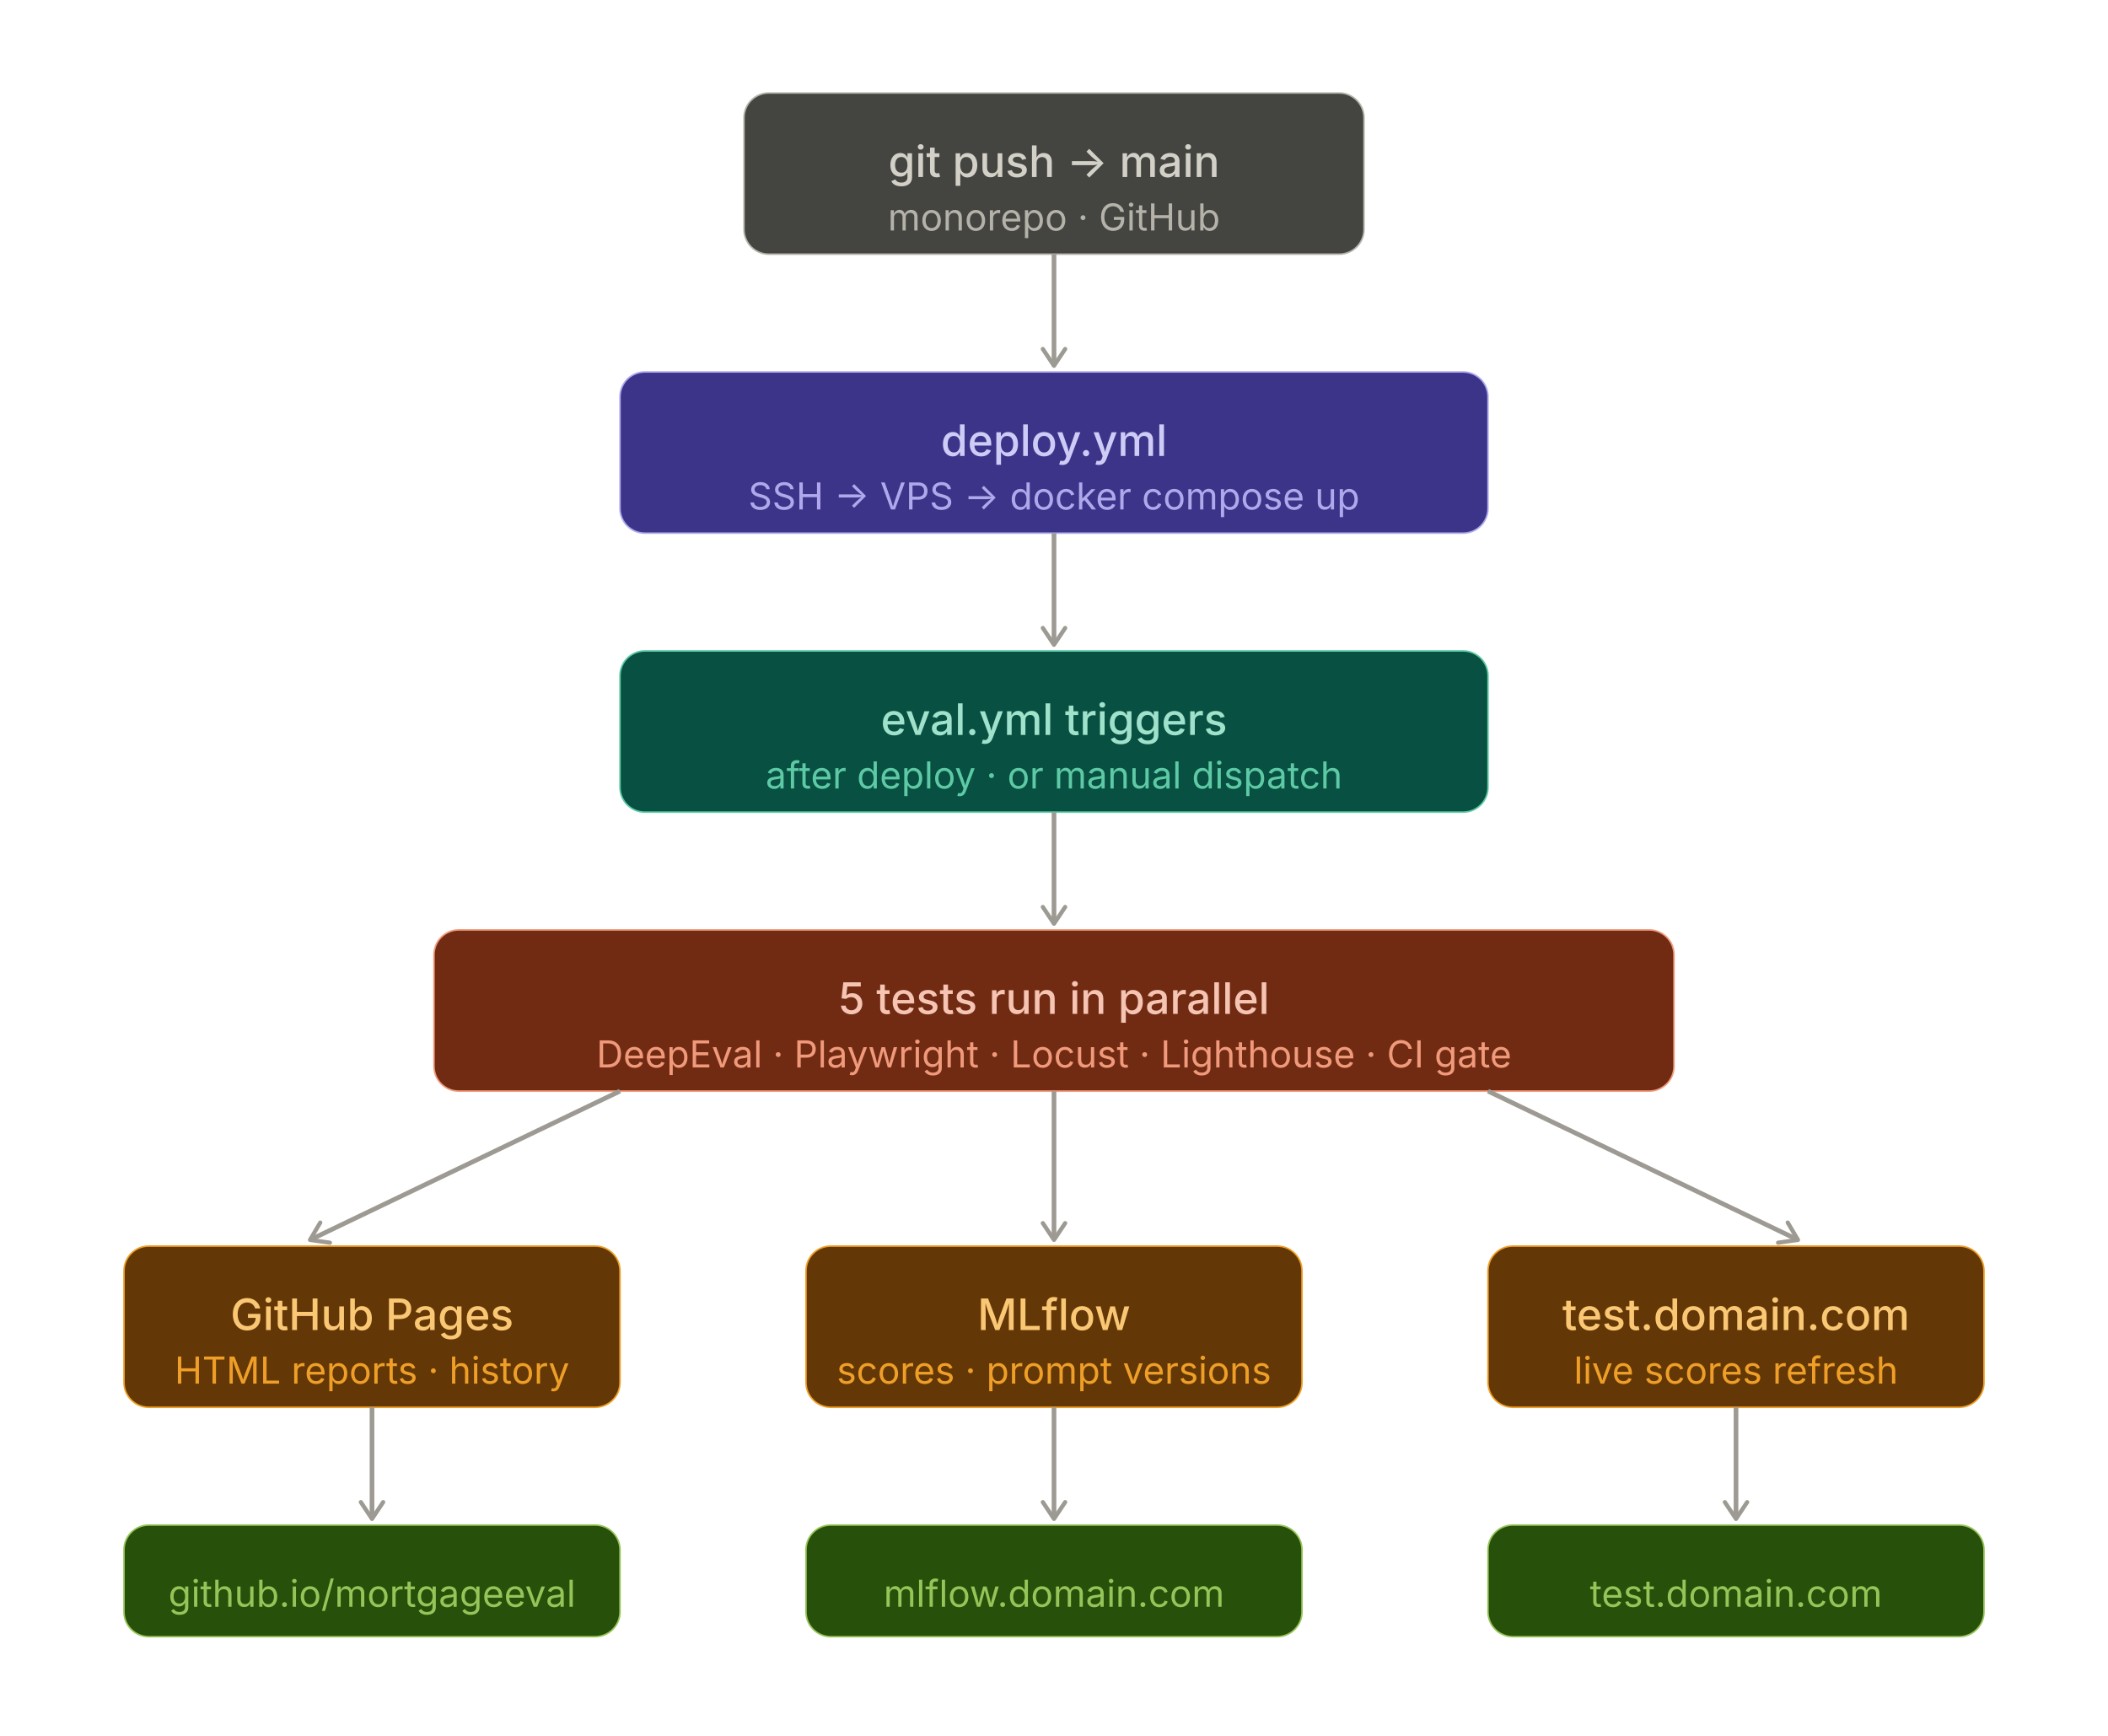
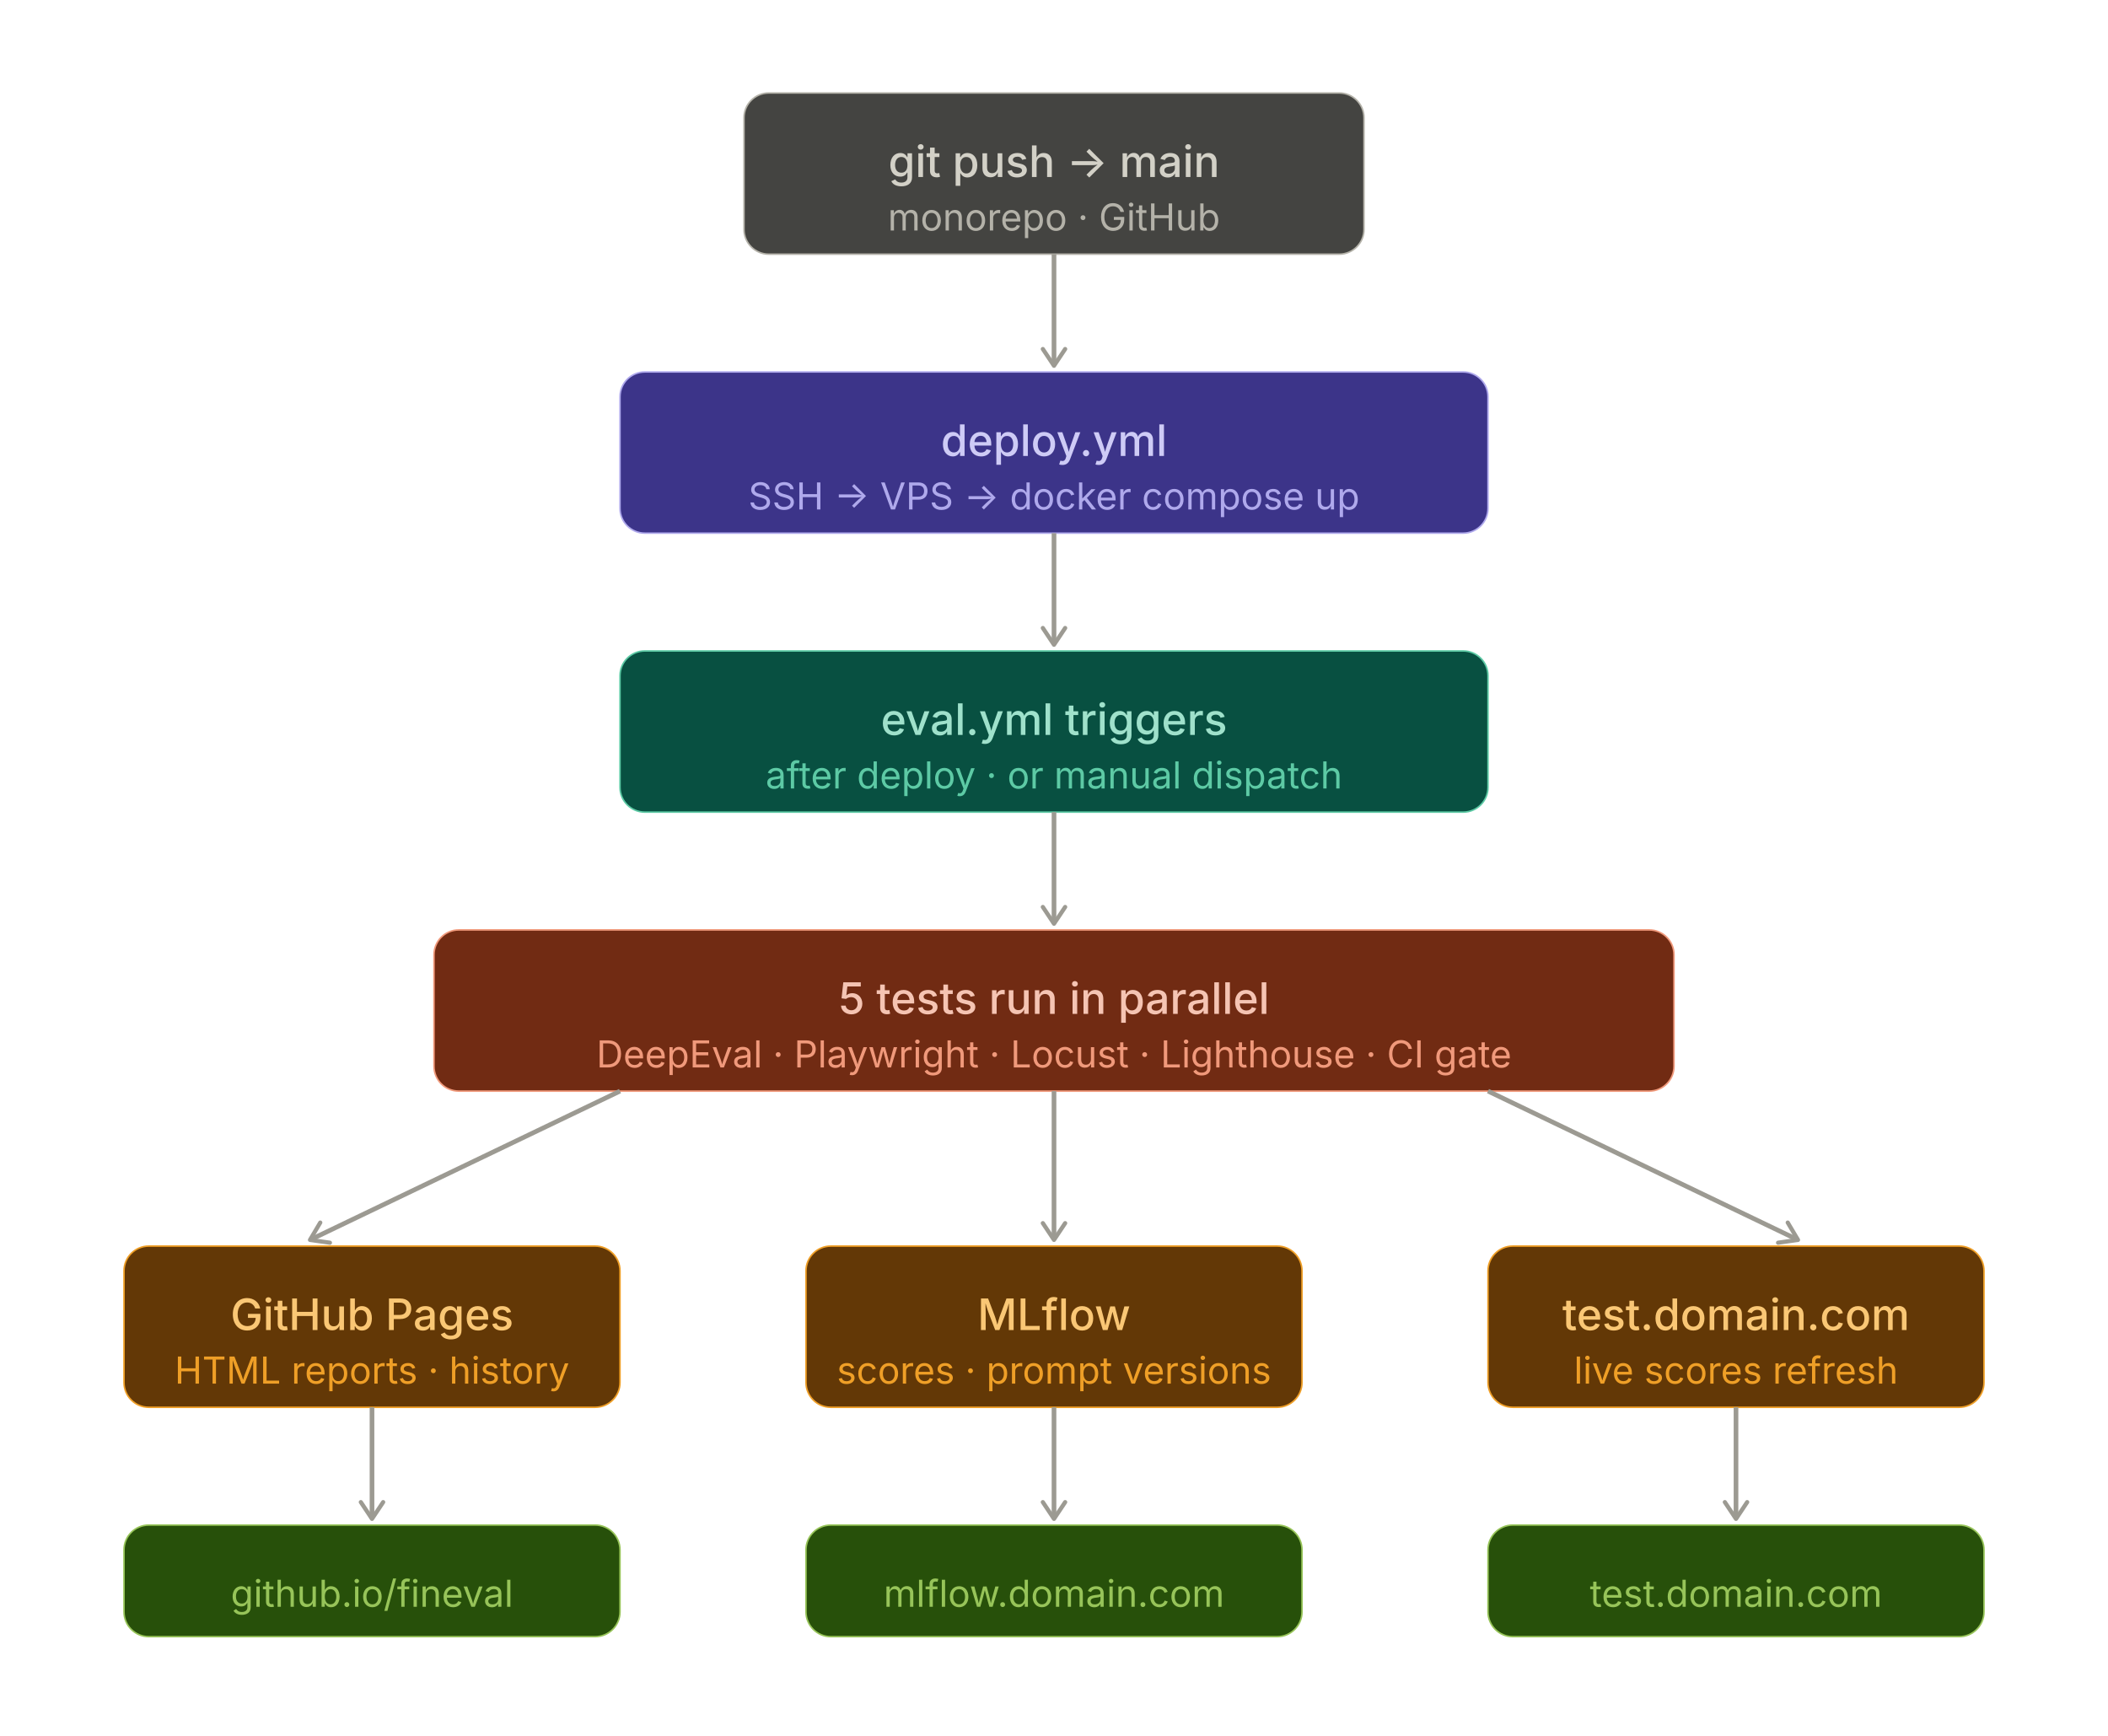
<svg xmlns="http://www.w3.org/2000/svg" width="100%" viewBox="0 0 680 560" role="img" style="">
  <defs>
    <marker id="arrow" viewBox="0 0 10 10" refX="8" refY="5" markerWidth="6" markerHeight="6" orient="auto-start-reverse">
      <path d="M2 1L8 5L2 9" fill="none" stroke="context-stroke" stroke-width="1.5" stroke-linecap="round" stroke-linejoin="round" />
    </marker>
  </defs>
  <g style="fill:rgb(0, 0, 0);stroke:none;color:rgb(255, 255, 255);stroke-width:1px;stroke-linecap:butt;stroke-linejoin:miter;opacity:1;font-family:&quot;Anthropic Sans&quot;, -apple-system, &quot;system-ui&quot;, &quot;Segoe UI&quot;, sans-serif;font-size:16px;font-weight:400;text-anchor:start;dominant-baseline:auto">
    <rect x="240" y="30" width="200" height="52" rx="8" stroke-width="0.5" style="fill:rgb(68, 68, 65);stroke:rgb(180, 178, 169);color:rgb(255, 255, 255);stroke-width:0.5px;stroke-linecap:butt;stroke-linejoin:miter;opacity:1;font-family:&quot;Anthropic Sans&quot;, -apple-system, &quot;system-ui&quot;, &quot;Segoe UI&quot;, sans-serif;font-size:16px;font-weight:400;text-anchor:start;dominant-baseline:auto" />
    <text x="340" y="52" text-anchor="middle" dominant-baseline="central" style="fill:rgb(211, 209, 199);stroke:none;color:rgb(255, 255, 255);stroke-width:1px;stroke-linecap:butt;stroke-linejoin:miter;opacity:1;font-family:&quot;Anthropic Sans&quot;, -apple-system, &quot;system-ui&quot;, &quot;Segoe UI&quot;, sans-serif;font-size:14px;font-weight:500;text-anchor:middle;dominant-baseline:central">git push → main</text>
    <text x="340" y="70" text-anchor="middle" dominant-baseline="central" style="fill:rgb(180, 178, 169);stroke:none;color:rgb(255, 255, 255);stroke-width:1px;stroke-linecap:butt;stroke-linejoin:miter;opacity:1;font-family:&quot;Anthropic Sans&quot;, -apple-system, &quot;system-ui&quot;, &quot;Segoe UI&quot;, sans-serif;font-size:12px;font-weight:400;text-anchor:middle;dominant-baseline:central">monorepo · GitHub</text>
  </g>
  <line x1="340" y1="82" x2="340" y2="118" marker-end="url(#arrow)" style="fill:none;stroke:rgb(156, 154, 146);color:rgb(255, 255, 255);stroke-width:1.5px;stroke-linecap:butt;stroke-linejoin:miter;opacity:1;font-family:&quot;Anthropic Sans&quot;, -apple-system, &quot;system-ui&quot;, &quot;Segoe UI&quot;, sans-serif;font-size:16px;font-weight:400;text-anchor:start;dominant-baseline:auto" />
  <g style="fill:rgb(0, 0, 0);stroke:none;color:rgb(255, 255, 255);stroke-width:1px;stroke-linecap:butt;stroke-linejoin:miter;opacity:1;font-family:&quot;Anthropic Sans&quot;, -apple-system, &quot;system-ui&quot;, &quot;Segoe UI&quot;, sans-serif;font-size:16px;font-weight:400;text-anchor:start;dominant-baseline:auto">
    <rect x="200" y="120" width="280" height="52" rx="8" stroke-width="0.5" style="fill:rgb(60, 52, 137);stroke:rgb(175, 169, 236);color:rgb(255, 255, 255);stroke-width:0.5px;stroke-linecap:butt;stroke-linejoin:miter;opacity:1;font-family:&quot;Anthropic Sans&quot;, -apple-system, &quot;system-ui&quot;, &quot;Segoe UI&quot;, sans-serif;font-size:16px;font-weight:400;text-anchor:start;dominant-baseline:auto" />
    <text x="340" y="142" text-anchor="middle" dominant-baseline="central" style="fill:rgb(206, 203, 246);stroke:none;color:rgb(255, 255, 255);stroke-width:1px;stroke-linecap:butt;stroke-linejoin:miter;opacity:1;font-family:&quot;Anthropic Sans&quot;, -apple-system, &quot;system-ui&quot;, &quot;Segoe UI&quot;, sans-serif;font-size:14px;font-weight:500;text-anchor:middle;dominant-baseline:central">deploy.yml</text>
    <text x="340" y="160" text-anchor="middle" dominant-baseline="central" style="fill:rgb(175, 169, 236);stroke:none;color:rgb(255, 255, 255);stroke-width:1px;stroke-linecap:butt;stroke-linejoin:miter;opacity:1;font-family:&quot;Anthropic Sans&quot;, -apple-system, &quot;system-ui&quot;, &quot;Segoe UI&quot;, sans-serif;font-size:12px;font-weight:400;text-anchor:middle;dominant-baseline:central">SSH → VPS → docker compose up</text>
  </g>
  <line x1="340" y1="172" x2="340" y2="208" marker-end="url(#arrow)" style="fill:none;stroke:rgb(156, 154, 146);color:rgb(255, 255, 255);stroke-width:1.5px;stroke-linecap:butt;stroke-linejoin:miter;opacity:1;font-family:&quot;Anthropic Sans&quot;, -apple-system, &quot;system-ui&quot;, &quot;Segoe UI&quot;, sans-serif;font-size:16px;font-weight:400;text-anchor:start;dominant-baseline:auto" />
  <g style="fill:rgb(0, 0, 0);stroke:none;color:rgb(255, 255, 255);stroke-width:1px;stroke-linecap:butt;stroke-linejoin:miter;opacity:1;font-family:&quot;Anthropic Sans&quot;, -apple-system, &quot;system-ui&quot;, &quot;Segoe UI&quot;, sans-serif;font-size:16px;font-weight:400;text-anchor:start;dominant-baseline:auto">
    <rect x="200" y="210" width="280" height="52" rx="8" stroke-width="0.5" style="fill:rgb(8, 80, 65);stroke:rgb(93, 202, 165);color:rgb(255, 255, 255);stroke-width:0.5px;stroke-linecap:butt;stroke-linejoin:miter;opacity:1;font-family:&quot;Anthropic Sans&quot;, -apple-system, &quot;system-ui&quot;, &quot;Segoe UI&quot;, sans-serif;font-size:16px;font-weight:400;text-anchor:start;dominant-baseline:auto" />
    <text x="340" y="232" text-anchor="middle" dominant-baseline="central" style="fill:rgb(159, 225, 203);stroke:none;color:rgb(255, 255, 255);stroke-width:1px;stroke-linecap:butt;stroke-linejoin:miter;opacity:1;font-family:&quot;Anthropic Sans&quot;, -apple-system, &quot;system-ui&quot;, &quot;Segoe UI&quot;, sans-serif;font-size:14px;font-weight:500;text-anchor:middle;dominant-baseline:central">eval.yml triggers</text>
    <text x="340" y="250" text-anchor="middle" dominant-baseline="central" style="fill:rgb(93, 202, 165);stroke:none;color:rgb(255, 255, 255);stroke-width:1px;stroke-linecap:butt;stroke-linejoin:miter;opacity:1;font-family:&quot;Anthropic Sans&quot;, -apple-system, &quot;system-ui&quot;, &quot;Segoe UI&quot;, sans-serif;font-size:12px;font-weight:400;text-anchor:middle;dominant-baseline:central">after deploy · or manual dispatch</text>
  </g>
  <line x1="340" y1="262" x2="340" y2="298" marker-end="url(#arrow)" style="fill:none;stroke:rgb(156, 154, 146);color:rgb(255, 255, 255);stroke-width:1.5px;stroke-linecap:butt;stroke-linejoin:miter;opacity:1;font-family:&quot;Anthropic Sans&quot;, -apple-system, &quot;system-ui&quot;, &quot;Segoe UI&quot;, sans-serif;font-size:16px;font-weight:400;text-anchor:start;dominant-baseline:auto" />
  <g style="fill:rgb(0, 0, 0);stroke:none;color:rgb(255, 255, 255);stroke-width:1px;stroke-linecap:butt;stroke-linejoin:miter;opacity:1;font-family:&quot;Anthropic Sans&quot;, -apple-system, &quot;system-ui&quot;, &quot;Segoe UI&quot;, sans-serif;font-size:16px;font-weight:400;text-anchor:start;dominant-baseline:auto">
    <rect x="140" y="300" width="400" height="52" rx="8" stroke-width="0.5" style="fill:rgb(113, 43, 19);stroke:rgb(240, 153, 123);color:rgb(255, 255, 255);stroke-width:0.5px;stroke-linecap:butt;stroke-linejoin:miter;opacity:1;font-family:&quot;Anthropic Sans&quot;, -apple-system, &quot;system-ui&quot;, &quot;Segoe UI&quot;, sans-serif;font-size:16px;font-weight:400;text-anchor:start;dominant-baseline:auto" />
    <text x="340" y="322" text-anchor="middle" dominant-baseline="central" style="fill:rgb(245, 196, 179);stroke:none;color:rgb(255, 255, 255);stroke-width:1px;stroke-linecap:butt;stroke-linejoin:miter;opacity:1;font-family:&quot;Anthropic Sans&quot;, -apple-system, &quot;system-ui&quot;, &quot;Segoe UI&quot;, sans-serif;font-size:14px;font-weight:500;text-anchor:middle;dominant-baseline:central">5 tests run in parallel</text>
    <text x="340" y="340" text-anchor="middle" dominant-baseline="central" style="fill:rgb(240, 153, 123);stroke:none;color:rgb(255, 255, 255);stroke-width:1px;stroke-linecap:butt;stroke-linejoin:miter;opacity:1;font-family:&quot;Anthropic Sans&quot;, -apple-system, &quot;system-ui&quot;, &quot;Segoe UI&quot;, sans-serif;font-size:12px;font-weight:400;text-anchor:middle;dominant-baseline:central">DeepEval · Playwright · Locust · Lighthouse · CI gate</text>
  </g>
  <line x1="200" y1="352" x2="100" y2="400" marker-end="url(#arrow)" style="fill:none;stroke:rgb(156, 154, 146);color:rgb(255, 255, 255);stroke-width:1.5px;stroke-linecap:butt;stroke-linejoin:miter;opacity:1;font-family:&quot;Anthropic Sans&quot;, -apple-system, &quot;system-ui&quot;, &quot;Segoe UI&quot;, sans-serif;font-size:16px;font-weight:400;text-anchor:start;dominant-baseline:auto" />
  <line x1="340" y1="352" x2="340" y2="400" marker-end="url(#arrow)" style="fill:none;stroke:rgb(156, 154, 146);color:rgb(255, 255, 255);stroke-width:1.5px;stroke-linecap:butt;stroke-linejoin:miter;opacity:1;font-family:&quot;Anthropic Sans&quot;, -apple-system, &quot;system-ui&quot;, &quot;Segoe UI&quot;, sans-serif;font-size:16px;font-weight:400;text-anchor:start;dominant-baseline:auto" />
  <line x1="480" y1="352" x2="580" y2="400" marker-end="url(#arrow)" style="fill:none;stroke:rgb(156, 154, 146);color:rgb(255, 255, 255);stroke-width:1.5px;stroke-linecap:butt;stroke-linejoin:miter;opacity:1;font-family:&quot;Anthropic Sans&quot;, -apple-system, &quot;system-ui&quot;, &quot;Segoe UI&quot;, sans-serif;font-size:16px;font-weight:400;text-anchor:start;dominant-baseline:auto" />
  <g style="fill:rgb(0, 0, 0);stroke:none;color:rgb(255, 255, 255);stroke-width:1px;stroke-linecap:butt;stroke-linejoin:miter;opacity:1;font-family:&quot;Anthropic Sans&quot;, -apple-system, &quot;system-ui&quot;, &quot;Segoe UI&quot;, sans-serif;font-size:16px;font-weight:400;text-anchor:start;dominant-baseline:auto">
    <rect x="40" y="402" width="160" height="52" rx="8" stroke-width="0.5" style="fill:rgb(99, 56, 6);stroke:rgb(239, 159, 39);color:rgb(255, 255, 255);stroke-width:0.5px;stroke-linecap:butt;stroke-linejoin:miter;opacity:1;font-family:&quot;Anthropic Sans&quot;, -apple-system, &quot;system-ui&quot;, &quot;Segoe UI&quot;, sans-serif;font-size:16px;font-weight:400;text-anchor:start;dominant-baseline:auto" />
    <text x="120" y="424" text-anchor="middle" dominant-baseline="central" style="fill:rgb(250, 199, 117);stroke:none;color:rgb(255, 255, 255);stroke-width:1px;stroke-linecap:butt;stroke-linejoin:miter;opacity:1;font-family:&quot;Anthropic Sans&quot;, -apple-system, &quot;system-ui&quot;, &quot;Segoe UI&quot;, sans-serif;font-size:14px;font-weight:500;text-anchor:middle;dominant-baseline:central">GitHub Pages</text>
    <text x="120" y="442" text-anchor="middle" dominant-baseline="central" style="fill:rgb(239, 159, 39);stroke:none;color:rgb(255, 255, 255);stroke-width:1px;stroke-linecap:butt;stroke-linejoin:miter;opacity:1;font-family:&quot;Anthropic Sans&quot;, -apple-system, &quot;system-ui&quot;, &quot;Segoe UI&quot;, sans-serif;font-size:12px;font-weight:400;text-anchor:middle;dominant-baseline:central">HTML reports · history</text>
  </g>
  <g style="fill:rgb(0, 0, 0);stroke:none;color:rgb(255, 255, 255);stroke-width:1px;stroke-linecap:butt;stroke-linejoin:miter;opacity:1;font-family:&quot;Anthropic Sans&quot;, -apple-system, &quot;system-ui&quot;, &quot;Segoe UI&quot;, sans-serif;font-size:16px;font-weight:400;text-anchor:start;dominant-baseline:auto">
    <rect x="260" y="402" width="160" height="52" rx="8" stroke-width="0.5" style="fill:rgb(99, 56, 6);stroke:rgb(239, 159, 39);color:rgb(255, 255, 255);stroke-width:0.5px;stroke-linecap:butt;stroke-linejoin:miter;opacity:1;font-family:&quot;Anthropic Sans&quot;, -apple-system, &quot;system-ui&quot;, &quot;Segoe UI&quot;, sans-serif;font-size:16px;font-weight:400;text-anchor:start;dominant-baseline:auto" />
    <text x="340" y="424" text-anchor="middle" dominant-baseline="central" style="fill:rgb(250, 199, 117);stroke:none;color:rgb(255, 255, 255);stroke-width:1px;stroke-linecap:butt;stroke-linejoin:miter;opacity:1;font-family:&quot;Anthropic Sans&quot;, -apple-system, &quot;system-ui&quot;, &quot;Segoe UI&quot;, sans-serif;font-size:14px;font-weight:500;text-anchor:middle;dominant-baseline:central">MLflow</text>
    <text x="340" y="442" text-anchor="middle" dominant-baseline="central" style="fill:rgb(239, 159, 39);stroke:none;color:rgb(255, 255, 255);stroke-width:1px;stroke-linecap:butt;stroke-linejoin:miter;opacity:1;font-family:&quot;Anthropic Sans&quot;, -apple-system, &quot;system-ui&quot;, &quot;Segoe UI&quot;, sans-serif;font-size:12px;font-weight:400;text-anchor:middle;dominant-baseline:central">scores · prompt versions</text>
  </g>
  <g style="fill:rgb(0, 0, 0);stroke:none;color:rgb(255, 255, 255);stroke-width:1px;stroke-linecap:butt;stroke-linejoin:miter;opacity:1;font-family:&quot;Anthropic Sans&quot;, -apple-system, &quot;system-ui&quot;, &quot;Segoe UI&quot;, sans-serif;font-size:16px;font-weight:400;text-anchor:start;dominant-baseline:auto">
    <rect x="480" y="402" width="160" height="52" rx="8" stroke-width="0.5" style="fill:rgb(99, 56, 6);stroke:rgb(239, 159, 39);color:rgb(255, 255, 255);stroke-width:0.5px;stroke-linecap:butt;stroke-linejoin:miter;opacity:1;font-family:&quot;Anthropic Sans&quot;, -apple-system, &quot;system-ui&quot;, &quot;Segoe UI&quot;, sans-serif;font-size:16px;font-weight:400;text-anchor:start;dominant-baseline:auto" />
    <text x="560" y="424" text-anchor="middle" dominant-baseline="central" style="fill:rgb(250, 199, 117);stroke:none;color:rgb(255, 255, 255);stroke-width:1px;stroke-linecap:butt;stroke-linejoin:miter;opacity:1;font-family:&quot;Anthropic Sans&quot;, -apple-system, &quot;system-ui&quot;, &quot;Segoe UI&quot;, sans-serif;font-size:14px;font-weight:500;text-anchor:middle;dominant-baseline:central">test.domain.com</text>
    <text x="560" y="442" text-anchor="middle" dominant-baseline="central" style="fill:rgb(239, 159, 39);stroke:none;color:rgb(255, 255, 255);stroke-width:1px;stroke-linecap:butt;stroke-linejoin:miter;opacity:1;font-family:&quot;Anthropic Sans&quot;, -apple-system, &quot;system-ui&quot;, &quot;Segoe UI&quot;, sans-serif;font-size:12px;font-weight:400;text-anchor:middle;dominant-baseline:central">live scores refresh</text>
  </g>
  <line x1="120" y1="454" x2="120" y2="490" marker-end="url(#arrow)" style="fill:none;stroke:rgb(156, 154, 146);color:rgb(255, 255, 255);stroke-width:1.5px;stroke-linecap:butt;stroke-linejoin:miter;opacity:1;font-family:&quot;Anthropic Sans&quot;, -apple-system, &quot;system-ui&quot;, &quot;Segoe UI&quot;, sans-serif;font-size:16px;font-weight:400;text-anchor:start;dominant-baseline:auto" />
  <line x1="340" y1="454" x2="340" y2="490" marker-end="url(#arrow)" style="fill:none;stroke:rgb(156, 154, 146);color:rgb(255, 255, 255);stroke-width:1.5px;stroke-linecap:butt;stroke-linejoin:miter;opacity:1;font-family:&quot;Anthropic Sans&quot;, -apple-system, &quot;system-ui&quot;, &quot;Segoe UI&quot;, sans-serif;font-size:16px;font-weight:400;text-anchor:start;dominant-baseline:auto" />
  <line x1="560" y1="454" x2="560" y2="490" marker-end="url(#arrow)" style="fill:none;stroke:rgb(156, 154, 146);color:rgb(255, 255, 255);stroke-width:1.5px;stroke-linecap:butt;stroke-linejoin:miter;opacity:1;font-family:&quot;Anthropic Sans&quot;, -apple-system, &quot;system-ui&quot;, &quot;Segoe UI&quot;, sans-serif;font-size:16px;font-weight:400;text-anchor:start;dominant-baseline:auto" />
  <g style="fill:rgb(0, 0, 0);stroke:none;color:rgb(255, 255, 255);stroke-width:1px;stroke-linecap:butt;stroke-linejoin:miter;opacity:1;font-family:&quot;Anthropic Sans&quot;, -apple-system, &quot;system-ui&quot;, &quot;Segoe UI&quot;, sans-serif;font-size:16px;font-weight:400;text-anchor:start;dominant-baseline:auto">
    <rect x="40" y="492" width="160" height="36" rx="8" stroke-width="0.5" style="fill:rgb(39, 80, 10);stroke:rgb(151, 196, 89);color:rgb(255, 255, 255);stroke-width:0.5px;stroke-linecap:butt;stroke-linejoin:miter;opacity:1;font-family:&quot;Anthropic Sans&quot;, -apple-system, &quot;system-ui&quot;, &quot;Segoe UI&quot;, sans-serif;font-size:16px;font-weight:400;text-anchor:start;dominant-baseline:auto" />
-     <text x="120" y="514" text-anchor="middle" dominant-baseline="central" style="fill:rgb(151, 196, 89);stroke:none;color:rgb(255, 255, 255);stroke-width:1px;stroke-linecap:butt;stroke-linejoin:miter;opacity:1;font-family:&quot;Anthropic Sans&quot;, -apple-system, &quot;system-ui&quot;, &quot;Segoe UI&quot;, sans-serif;font-size:12px;font-weight:400;text-anchor:middle;dominant-baseline:central">github.io/mortgageeval</text>
+     <text x="120" y="514" text-anchor="middle" dominant-baseline="central" style="fill:rgb(151, 196, 89);stroke:none;color:rgb(255, 255, 255);stroke-width:1px;stroke-linecap:butt;stroke-linejoin:miter;opacity:1;font-family:&quot;Anthropic Sans&quot;, -apple-system, &quot;system-ui&quot;, &quot;Segoe UI&quot;, sans-serif;font-size:12px;font-weight:400;text-anchor:middle;dominant-baseline:central">github.io/fineval</text>
  </g>
  <g style="fill:rgb(0, 0, 0);stroke:none;color:rgb(255, 255, 255);stroke-width:1px;stroke-linecap:butt;stroke-linejoin:miter;opacity:1;font-family:&quot;Anthropic Sans&quot;, -apple-system, &quot;system-ui&quot;, &quot;Segoe UI&quot;, sans-serif;font-size:16px;font-weight:400;text-anchor:start;dominant-baseline:auto">
    <rect x="260" y="492" width="160" height="36" rx="8" stroke-width="0.5" style="fill:rgb(39, 80, 10);stroke:rgb(151, 196, 89);color:rgb(255, 255, 255);stroke-width:0.5px;stroke-linecap:butt;stroke-linejoin:miter;opacity:1;font-family:&quot;Anthropic Sans&quot;, -apple-system, &quot;system-ui&quot;, &quot;Segoe UI&quot;, sans-serif;font-size:16px;font-weight:400;text-anchor:start;dominant-baseline:auto" />
    <text x="340" y="514" text-anchor="middle" dominant-baseline="central" style="fill:rgb(151, 196, 89);stroke:none;color:rgb(255, 255, 255);stroke-width:1px;stroke-linecap:butt;stroke-linejoin:miter;opacity:1;font-family:&quot;Anthropic Sans&quot;, -apple-system, &quot;system-ui&quot;, &quot;Segoe UI&quot;, sans-serif;font-size:12px;font-weight:400;text-anchor:middle;dominant-baseline:central">mlflow.domain.com</text>
  </g>
  <g style="fill:rgb(0, 0, 0);stroke:none;color:rgb(255, 255, 255);stroke-width:1px;stroke-linecap:butt;stroke-linejoin:miter;opacity:1;font-family:&quot;Anthropic Sans&quot;, -apple-system, &quot;system-ui&quot;, &quot;Segoe UI&quot;, sans-serif;font-size:16px;font-weight:400;text-anchor:start;dominant-baseline:auto">
    <rect x="480" y="492" width="160" height="36" rx="8" stroke-width="0.5" style="fill:rgb(39, 80, 10);stroke:rgb(151, 196, 89);color:rgb(255, 255, 255);stroke-width:0.5px;stroke-linecap:butt;stroke-linejoin:miter;opacity:1;font-family:&quot;Anthropic Sans&quot;, -apple-system, &quot;system-ui&quot;, &quot;Segoe UI&quot;, sans-serif;font-size:16px;font-weight:400;text-anchor:start;dominant-baseline:auto" />
    <text x="560" y="514" text-anchor="middle" dominant-baseline="central" style="fill:rgb(151, 196, 89);stroke:none;color:rgb(255, 255, 255);stroke-width:1px;stroke-linecap:butt;stroke-linejoin:miter;opacity:1;font-family:&quot;Anthropic Sans&quot;, -apple-system, &quot;system-ui&quot;, &quot;Segoe UI&quot;, sans-serif;font-size:12px;font-weight:400;text-anchor:middle;dominant-baseline:central">test.domain.com</text>
  </g>
</svg>
